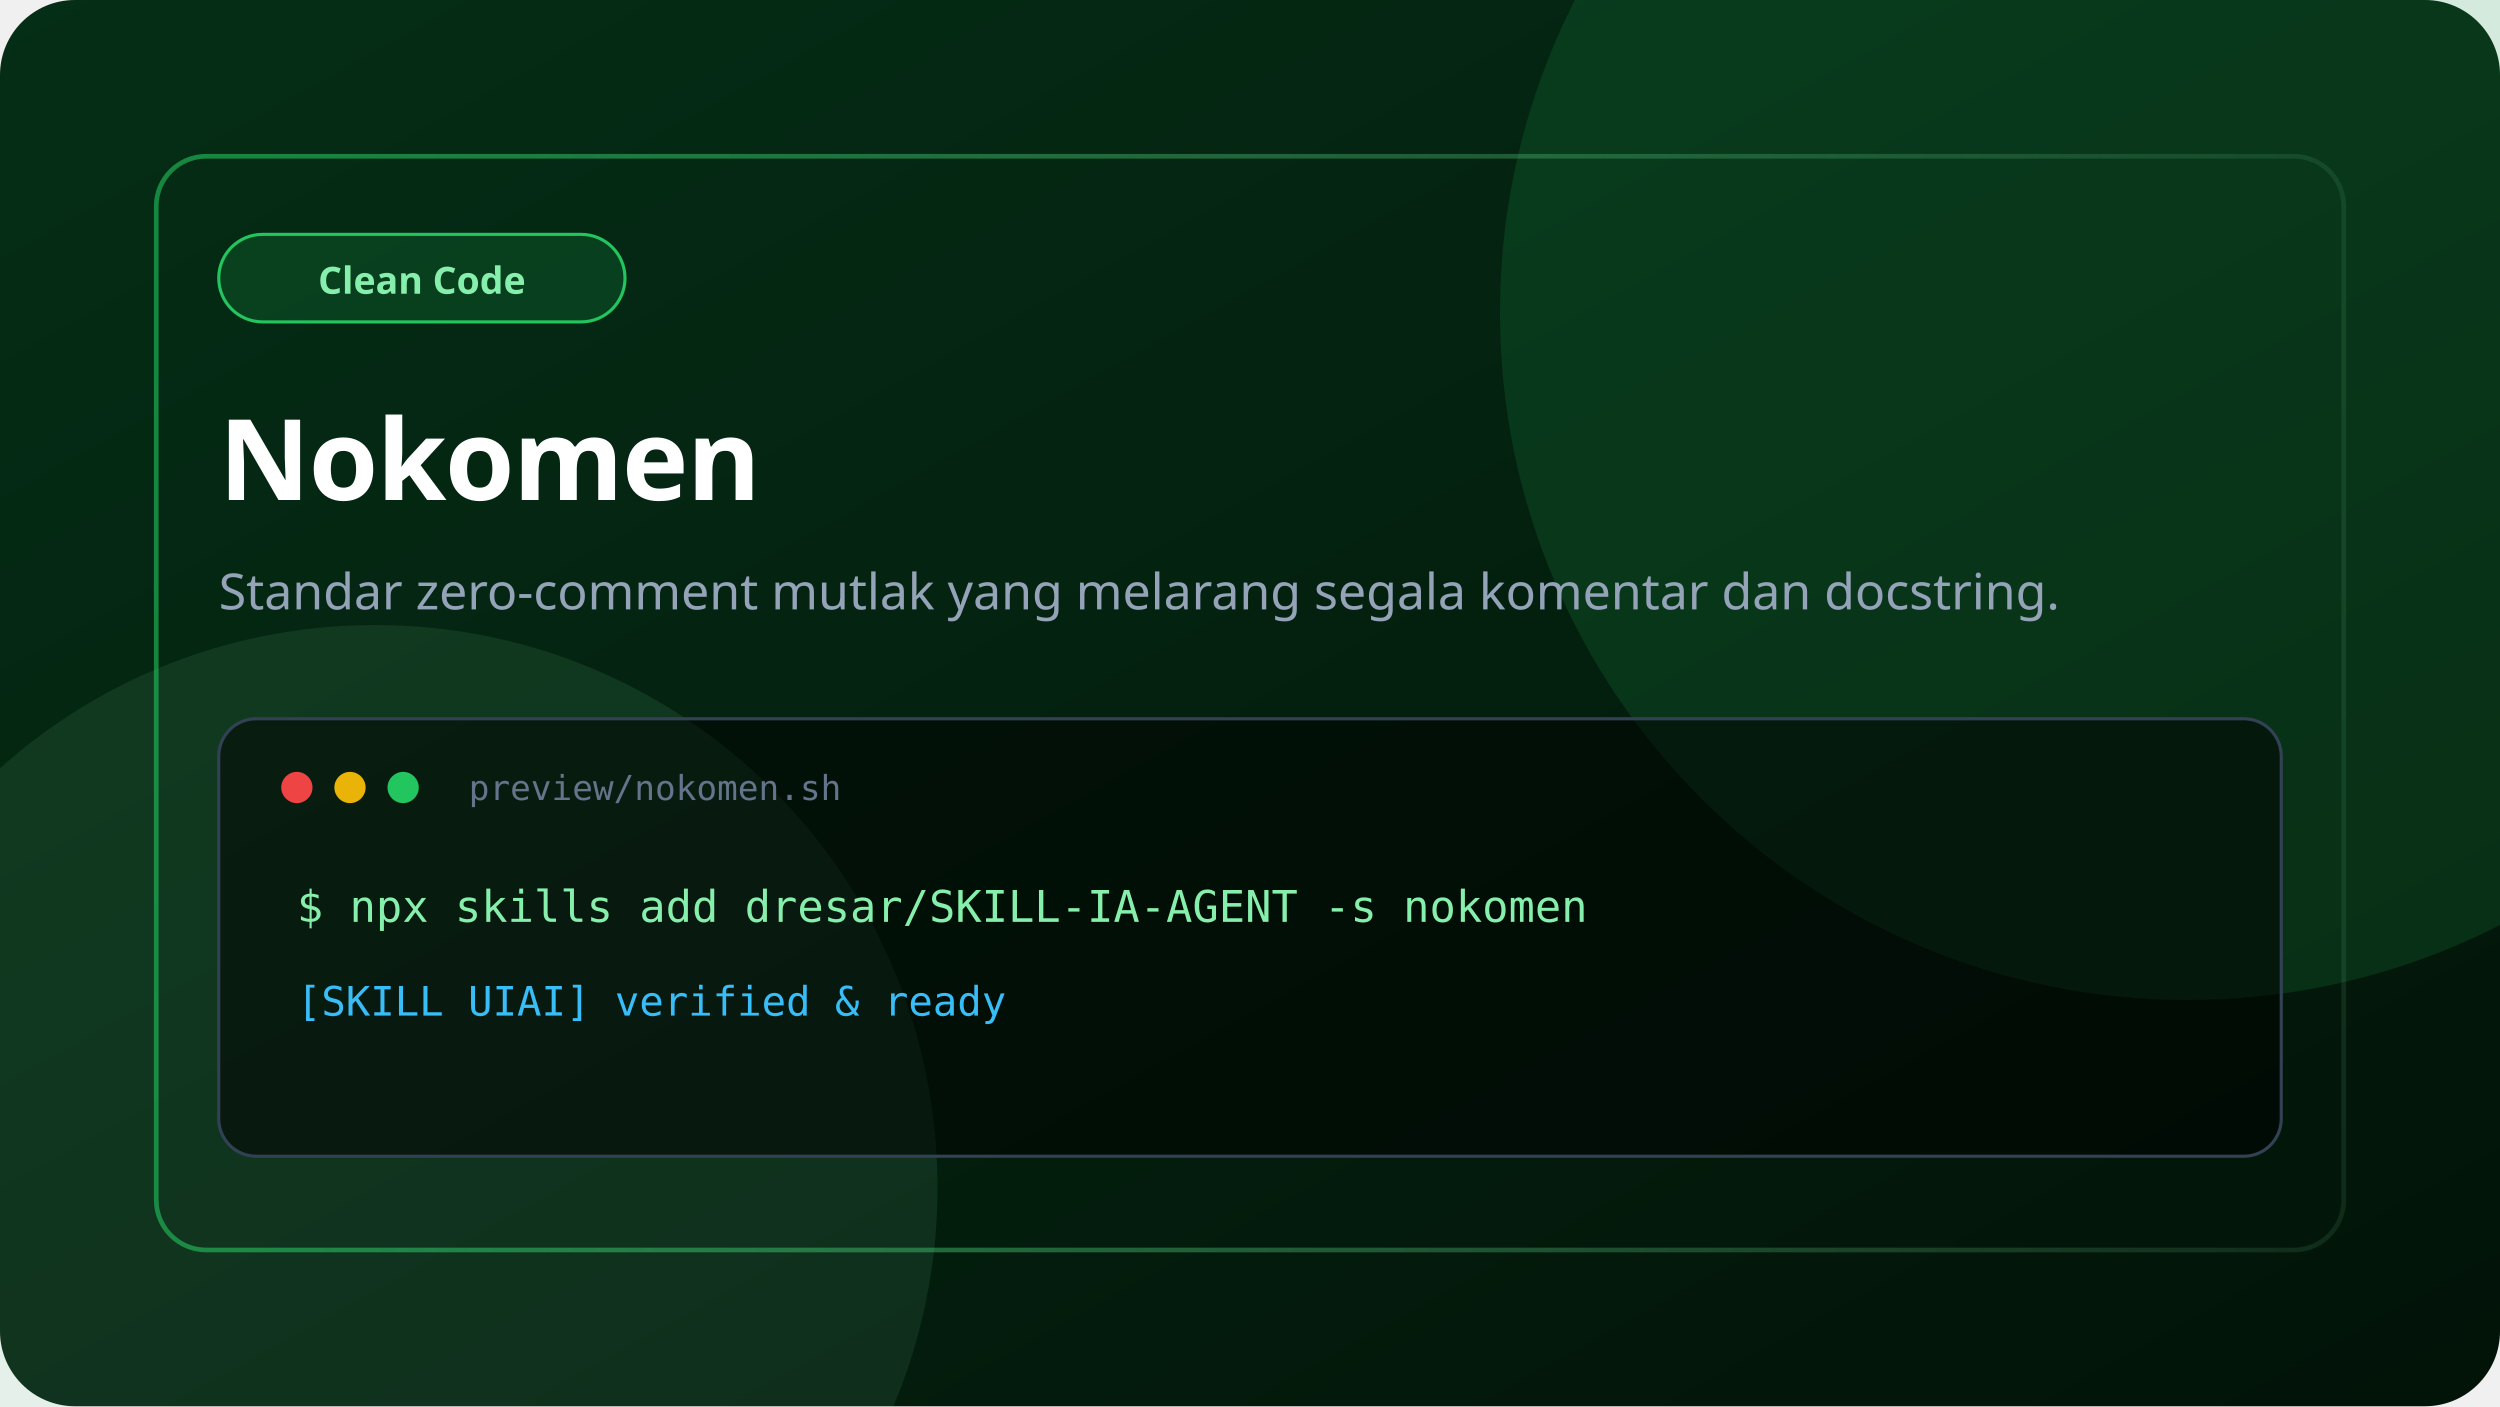
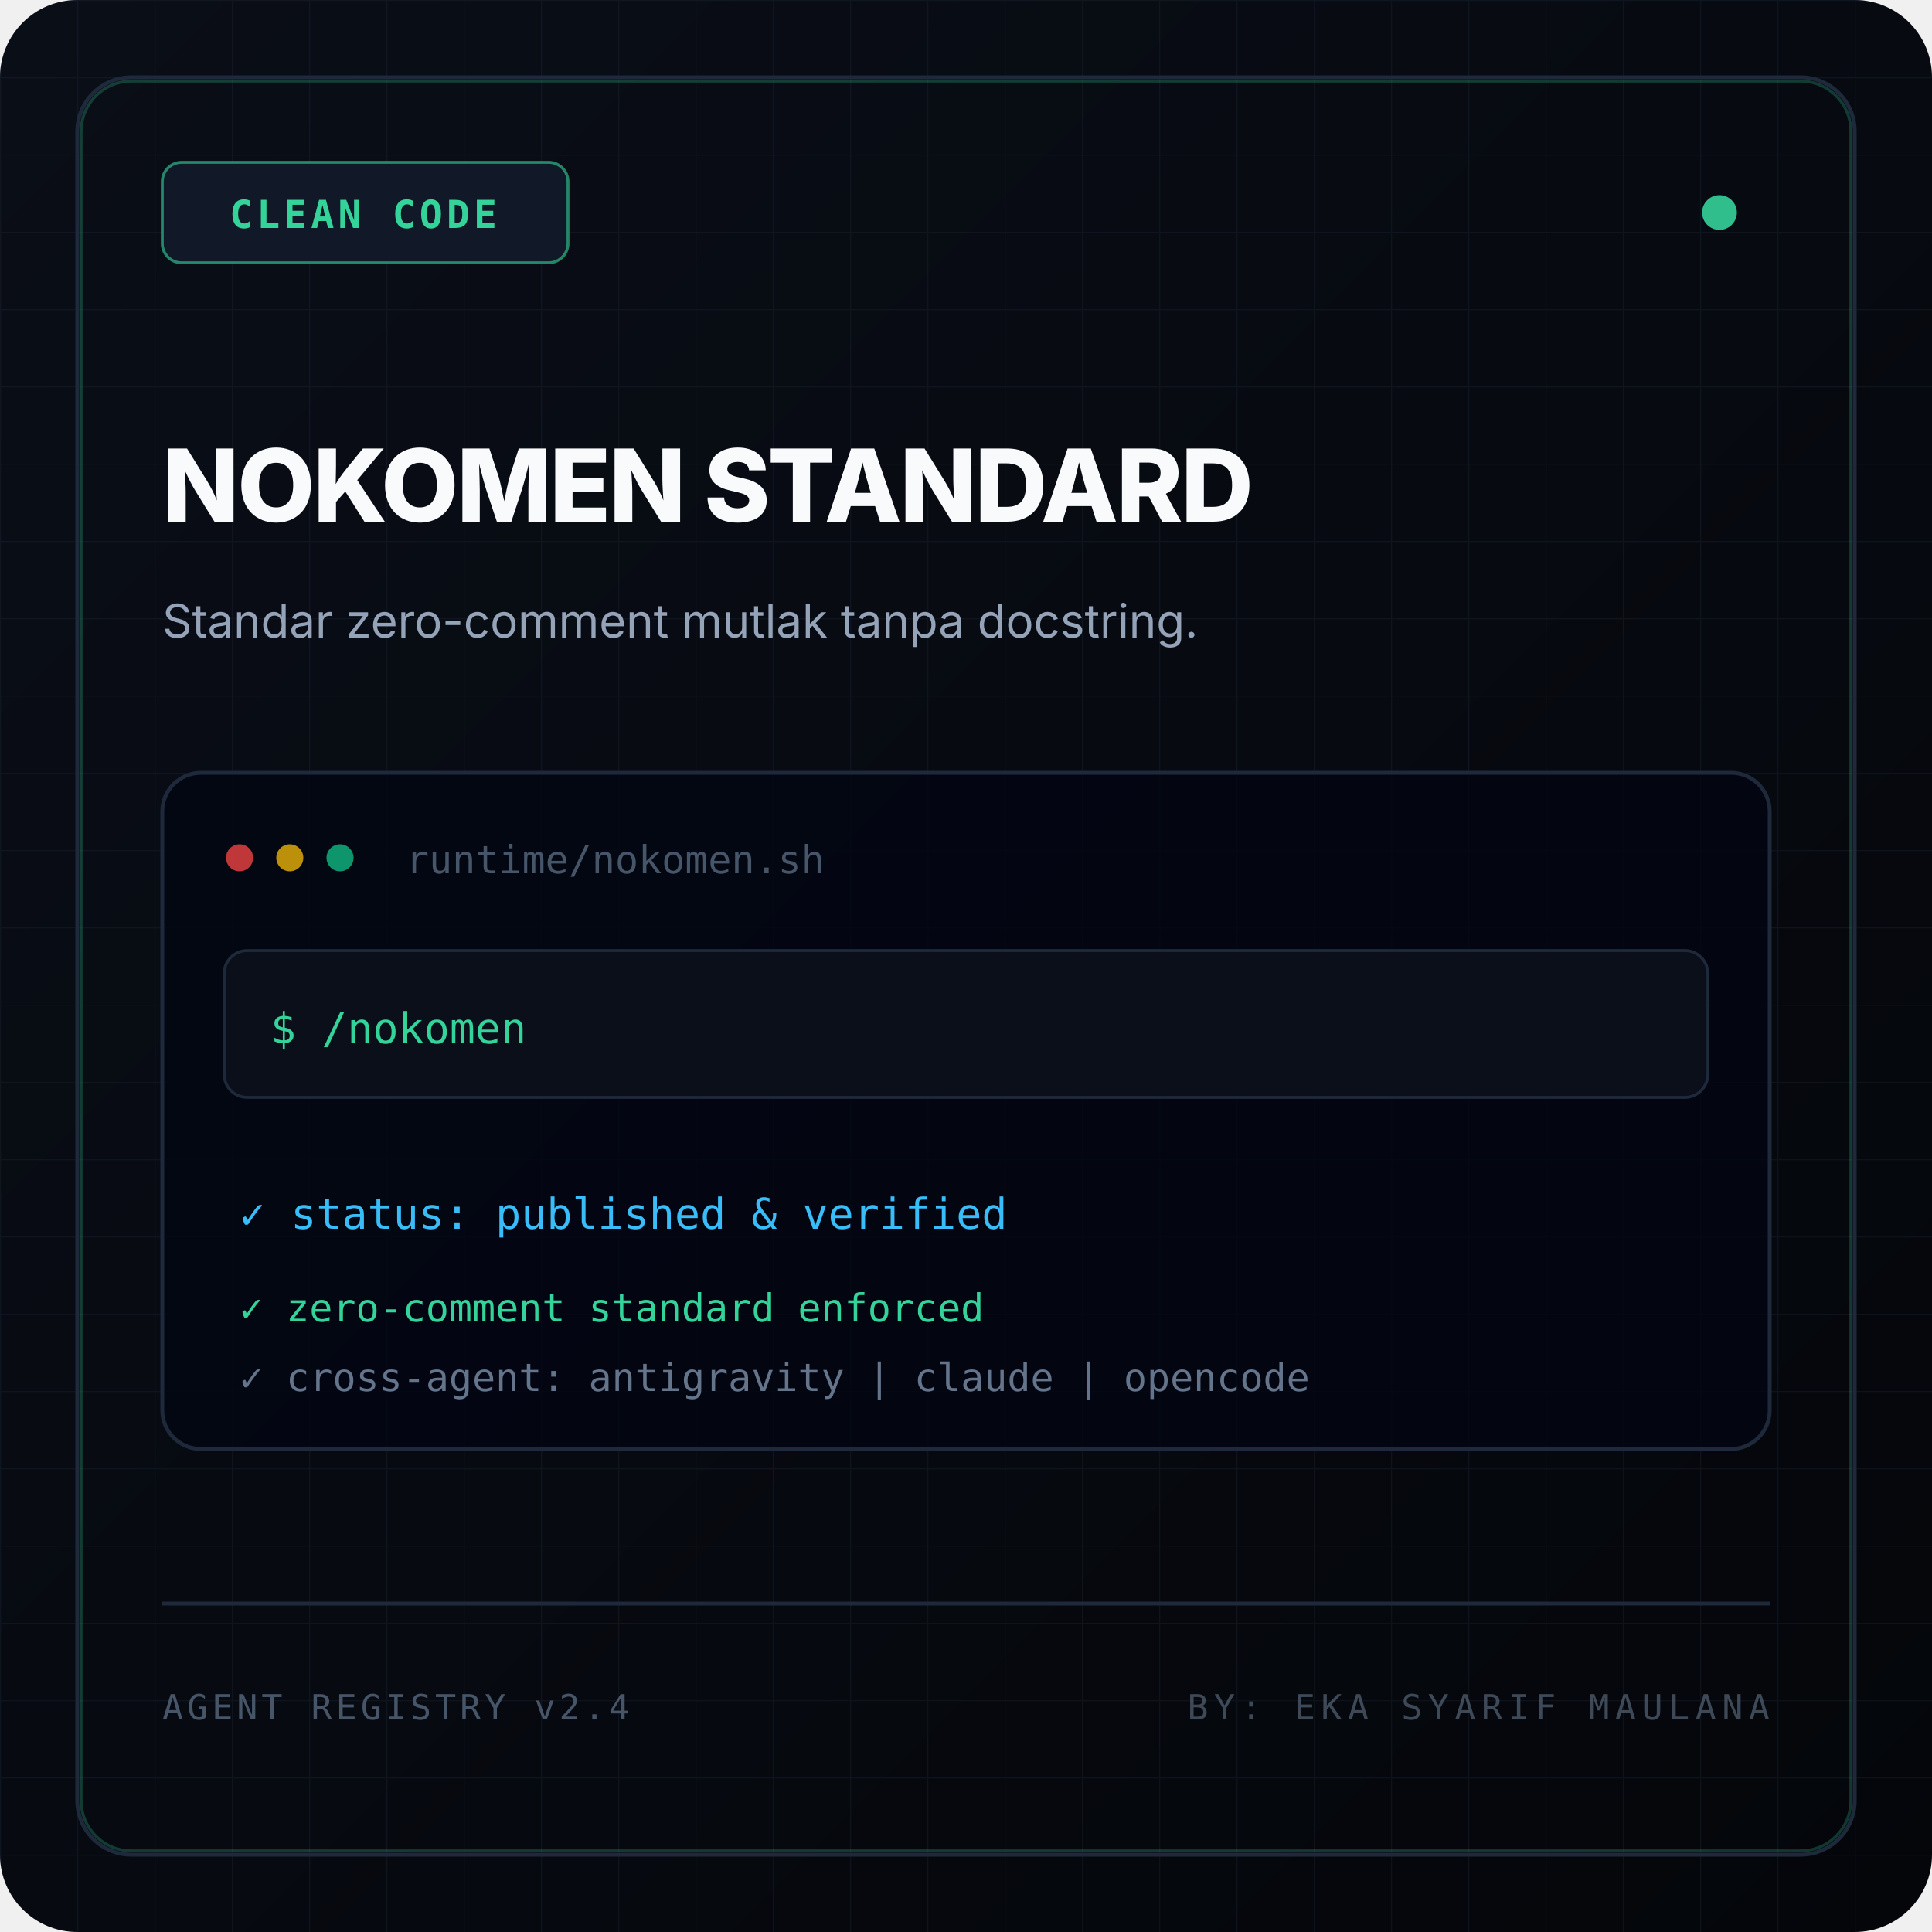
- <svg xmlns="http://www.w3.org/2000/svg" viewBox="0 0 800 450" width="100%" height="100%">
+ <svg xmlns="http://www.w3.org/2000/svg" viewBox="0 0 500 500" width="100%" height="100%">
  <defs>
    <linearGradient id="bg-nokomen" x1="0%" y1="0%" x2="100%" y2="100%">
-       <stop offset="0%" stop-color="#052E16" />
-       <stop offset="100%" stop-color="#021308" />
+       <stop offset="0%" stop-color="#0A0E17" />
+       <stop offset="100%" stop-color="#04060A" />
    </linearGradient>
-     <linearGradient id="glow-nokomen" x1="0%" y1="0%" x2="100%" y2="0%">
-       <stop offset="0%" stop-color="#22C55E" stop-opacity="0.6" />
-       <stop offset="100%" stop-color="#86EFAC" stop-opacity="0.1" />
+     <linearGradient id="accent-grad-nokomen" x1="0%" y1="0%" x2="100%" y2="0%">
+       <stop offset="0%" stop-color="#34D399" />
+       <stop offset="100%" stop-color="#059669" />
    </linearGradient>
+     <pattern id="grid-nokomen" width="20" height="20" patternUnits="userSpaceOnUse">
+       <path d="M 20 0 L 0 0 0 20" fill="none" stroke="#1E293B" stroke-width="0.5" stroke-opacity="0.35" />
+     </pattern>
  </defs>
-   <rect width="800" height="450" rx="24" fill="url(#bg-nokomen)" />
-   <circle cx="700" cy="100" r="220" fill="#22C55E" opacity="0.14" />
-   <circle cx="120" cy="380" r="180" fill="#86EFAC" opacity="0.09" />
-   <rect x="50" y="50" width="700" height="350" rx="16" fill="none" stroke="url(#glow-nokomen)" stroke-width="1.5" />
-   <rect x="70" y="75" width="130" height="28" rx="14" fill="#22C55E" fill-opacity="0.15" stroke="#22C55E" stroke-width="1" />
-   <text x="135" y="94" fill="#86EFAC" font-family="system-ui, sans-serif" font-size="12" font-weight="700" text-anchor="middle">Clean Code</text>
-   <text x="70" y="160" fill="#FFFFFF" font-family="system-ui, sans-serif" font-size="36" font-weight="800" letter-spacing="-0.5">Nokomen</text>
-   <text x="70" y="195" fill="#94A3B8" font-family="system-ui, sans-serif" font-size="16" font-weight="400">Standar zero-comment mutlak yang melarang segala komentar dan docstring.</text>
-   <rect x="70" y="230" width="660" height="140" rx="12" fill="#000000" fill-opacity="0.5" stroke="#334155" stroke-width="1" />
-   <circle cx="95" cy="252" r="5" fill="#EF4444" />
-   <circle cx="112" cy="252" r="5" fill="#EAB308" />
-   <circle cx="129" cy="252" r="5" fill="#22C55E" />
-   <text x="150" y="256" fill="#64748B" font-family="monospace" font-size="11">preview/nokomen.sh</text>
-   <text x="95" y="295" fill="#86EFAC" font-family="monospace" font-size="14">$ npx skills add dresar/SKILL-IA-AGENT -s nokomen</text>
-   <text x="95" y="325" fill="#38BDF8" font-family="monospace" font-size="13">[SKILL UIAI] verified &amp; ready</text>
+   <rect width="500" height="500" rx="20" fill="url(#bg-nokomen)" />
+   <rect width="500" height="500" fill="url(#grid-nokomen)" rx="20" />
+   <rect x="20" y="20" width="460" height="460" rx="14" fill="none" stroke="#1E293B" stroke-width="1" />
+   <rect x="21" y="21" width="458" height="458" rx="13" fill="none" stroke="#34D399" stroke-width="0.75" stroke-opacity="0.25" />
+   <rect x="42" y="42" width="105" height="26" rx="5" fill="#111827" stroke="#34D399" stroke-width="0.75" stroke-opacity="0.6" />
+   <text x="94" y="59" fill="#34D399" font-family="monospace" font-size="10" font-weight="700" text-anchor="middle" letter-spacing="1">CLEAN CODE</text>
+   <circle cx="445" cy="55" r="4.5" fill="#34D399" opacity="0.9" />
+   <text x="42" y="135" fill="#F8FAFC" font-family="system-ui, -apple-system, sans-serif" font-size="26" font-weight="800" letter-spacing="-0.5">NOKOMEN STANDARD</text>
+   <text x="42" y="165" fill="#94A3B8" font-family="system-ui, -apple-system, sans-serif" font-size="12" font-weight="400">Standar zero-comment mutlak tanpa docstring.</text>
+   <rect x="42" y="200" width="416" height="175" rx="10" fill="#030712" fill-opacity="0.85" stroke="#1E293B" stroke-width="1" />
+   <circle cx="62" cy="222" r="3.5" fill="#EF4444" opacity="0.8" />
+   <circle cx="75" cy="222" r="3.5" fill="#EAB308" opacity="0.8" />
+   <circle cx="88" cy="222" r="3.5" fill="#10B981" opacity="0.8" />
+   <text x="105" y="226" fill="#475569" font-family="monospace" font-size="10">runtime/nokomen.sh</text>
+   <rect x="58" y="246" width="384" height="38" rx="6" fill="#0B0F19" stroke="#1E293B" stroke-width="0.75" />
+   <text x="70" y="270" fill="#34D399" font-family="monospace" font-size="11">$ /nokomen</text>
+   <text x="62" y="318" fill="#38BDF8" font-family="monospace" font-size="11">✓ status: published &amp; verified</text>
+   <text x="62" y="342" fill="#34D399" font-family="monospace" font-size="10">✓ zero-comment standard enforced</text>
+   <text x="62" y="360" fill="#64748B" font-family="monospace" font-size="10">✓ cross-agent: antigravity | claude | opencode</text>
+   <line x1="42" y1="415" x2="458" y2="415" stroke="#1E293B" stroke-width="1" />
+   <text x="42" y="445" fill="#475569" font-family="monospace" font-size="9" letter-spacing="1">AGENT REGISTRY v2.4</text>
+   <text x="458" y="445" fill="#64748B" opacity="0.6" font-family="monospace" font-size="9" text-anchor="end" letter-spacing="1.5">BY: EKA SYARIF MAULANA</text>
</svg>
